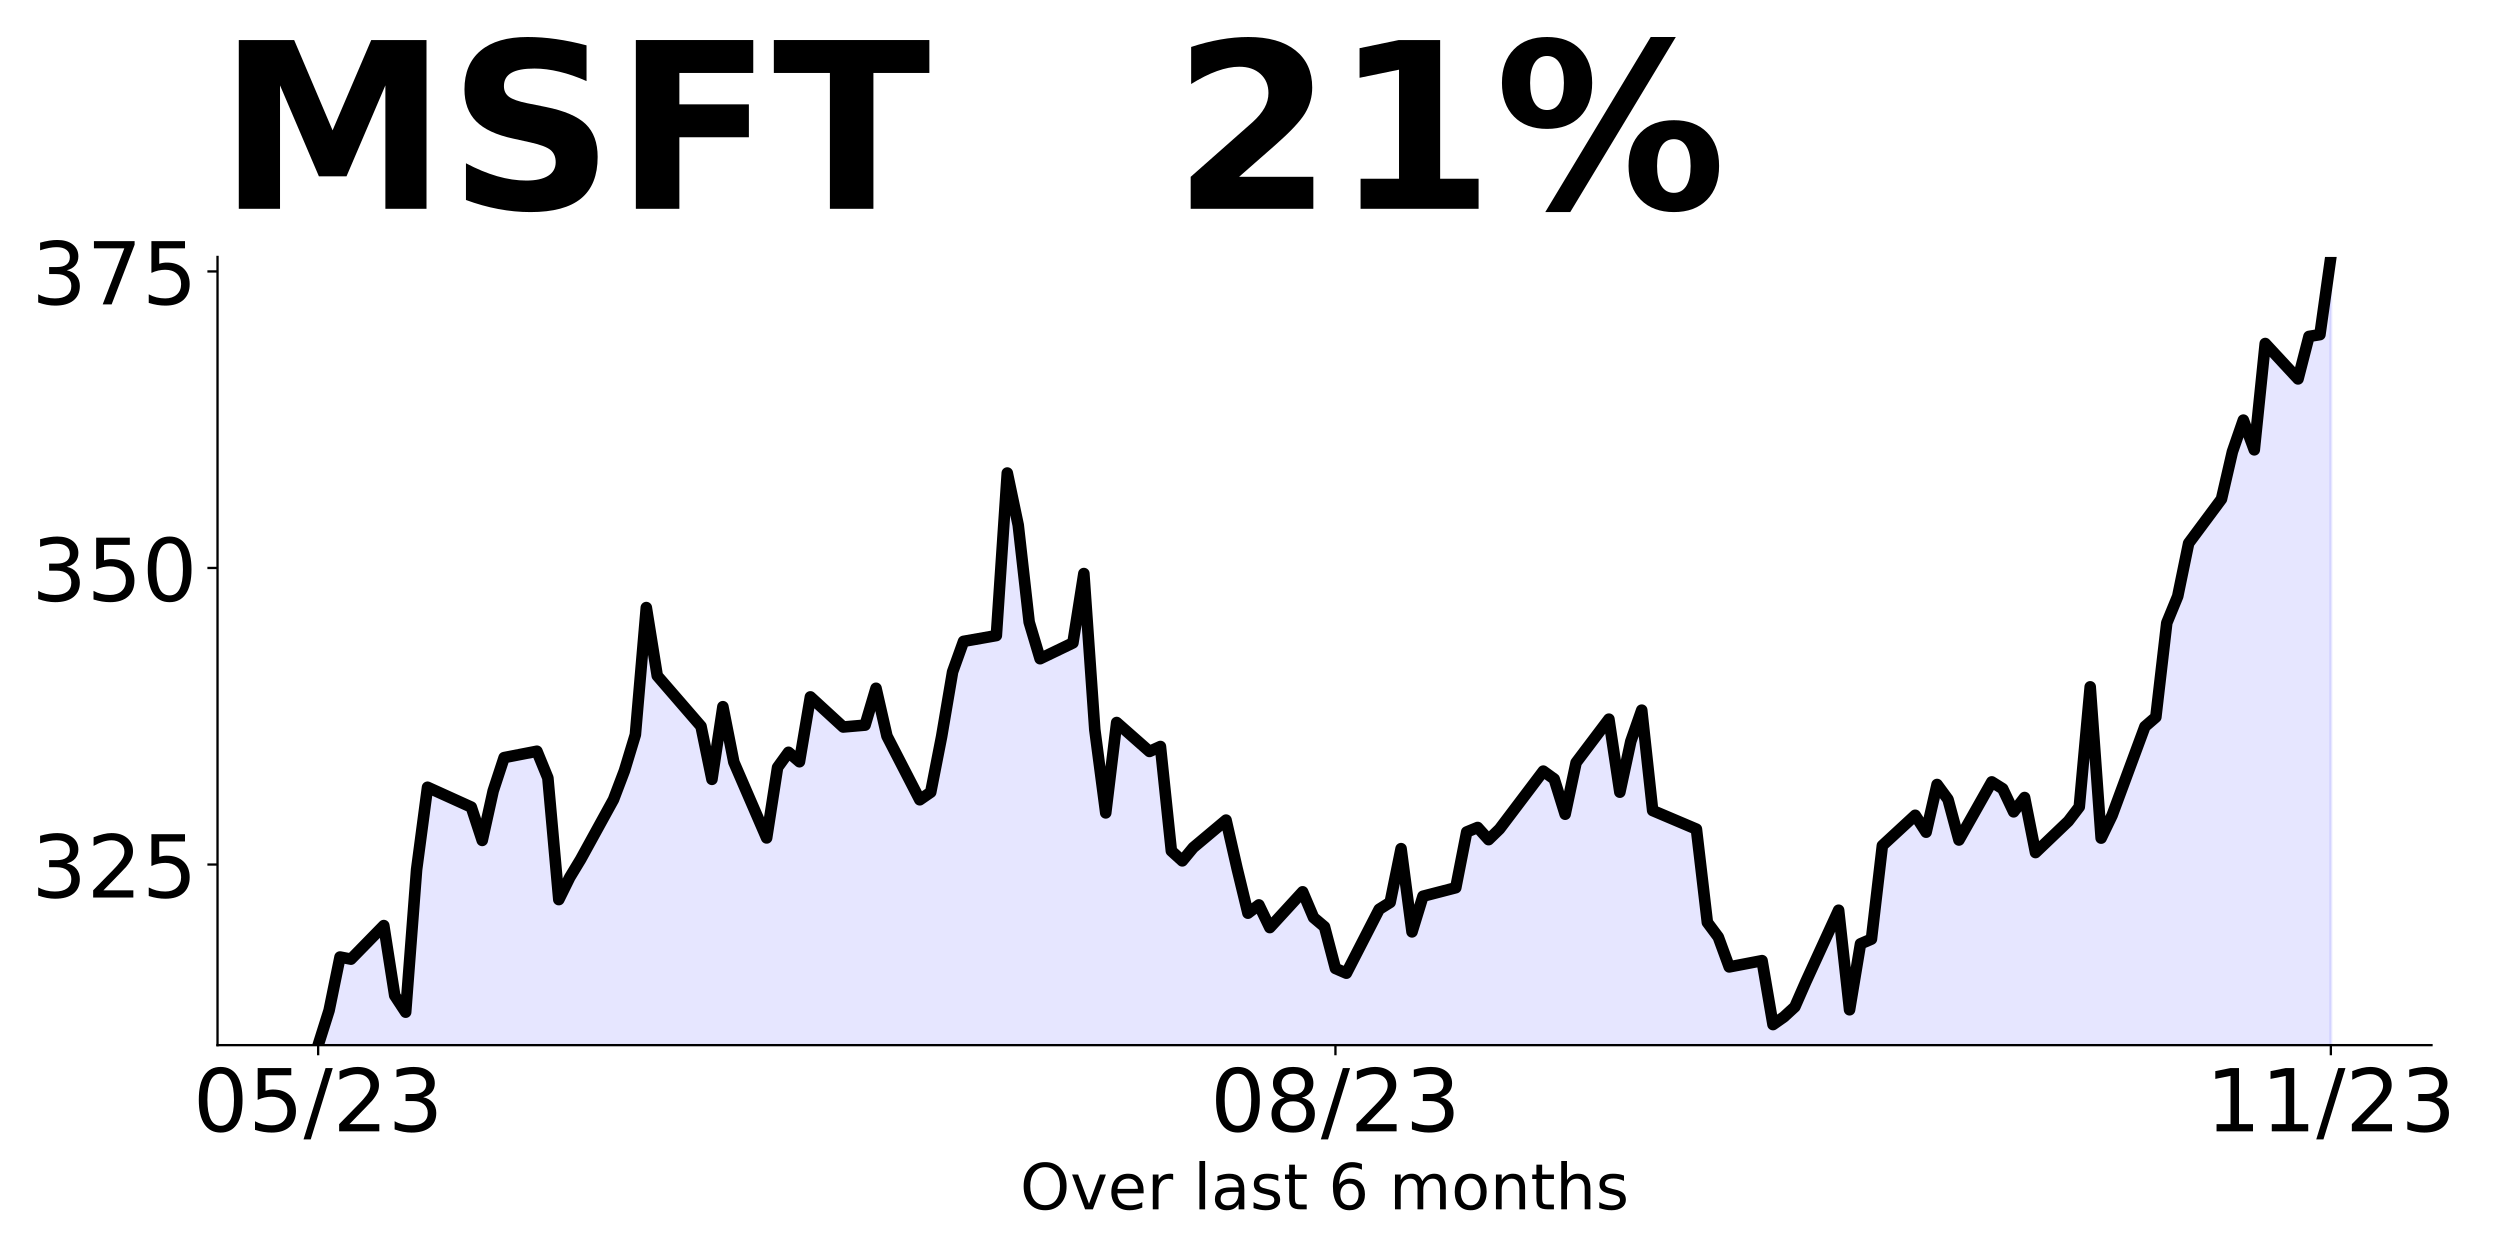
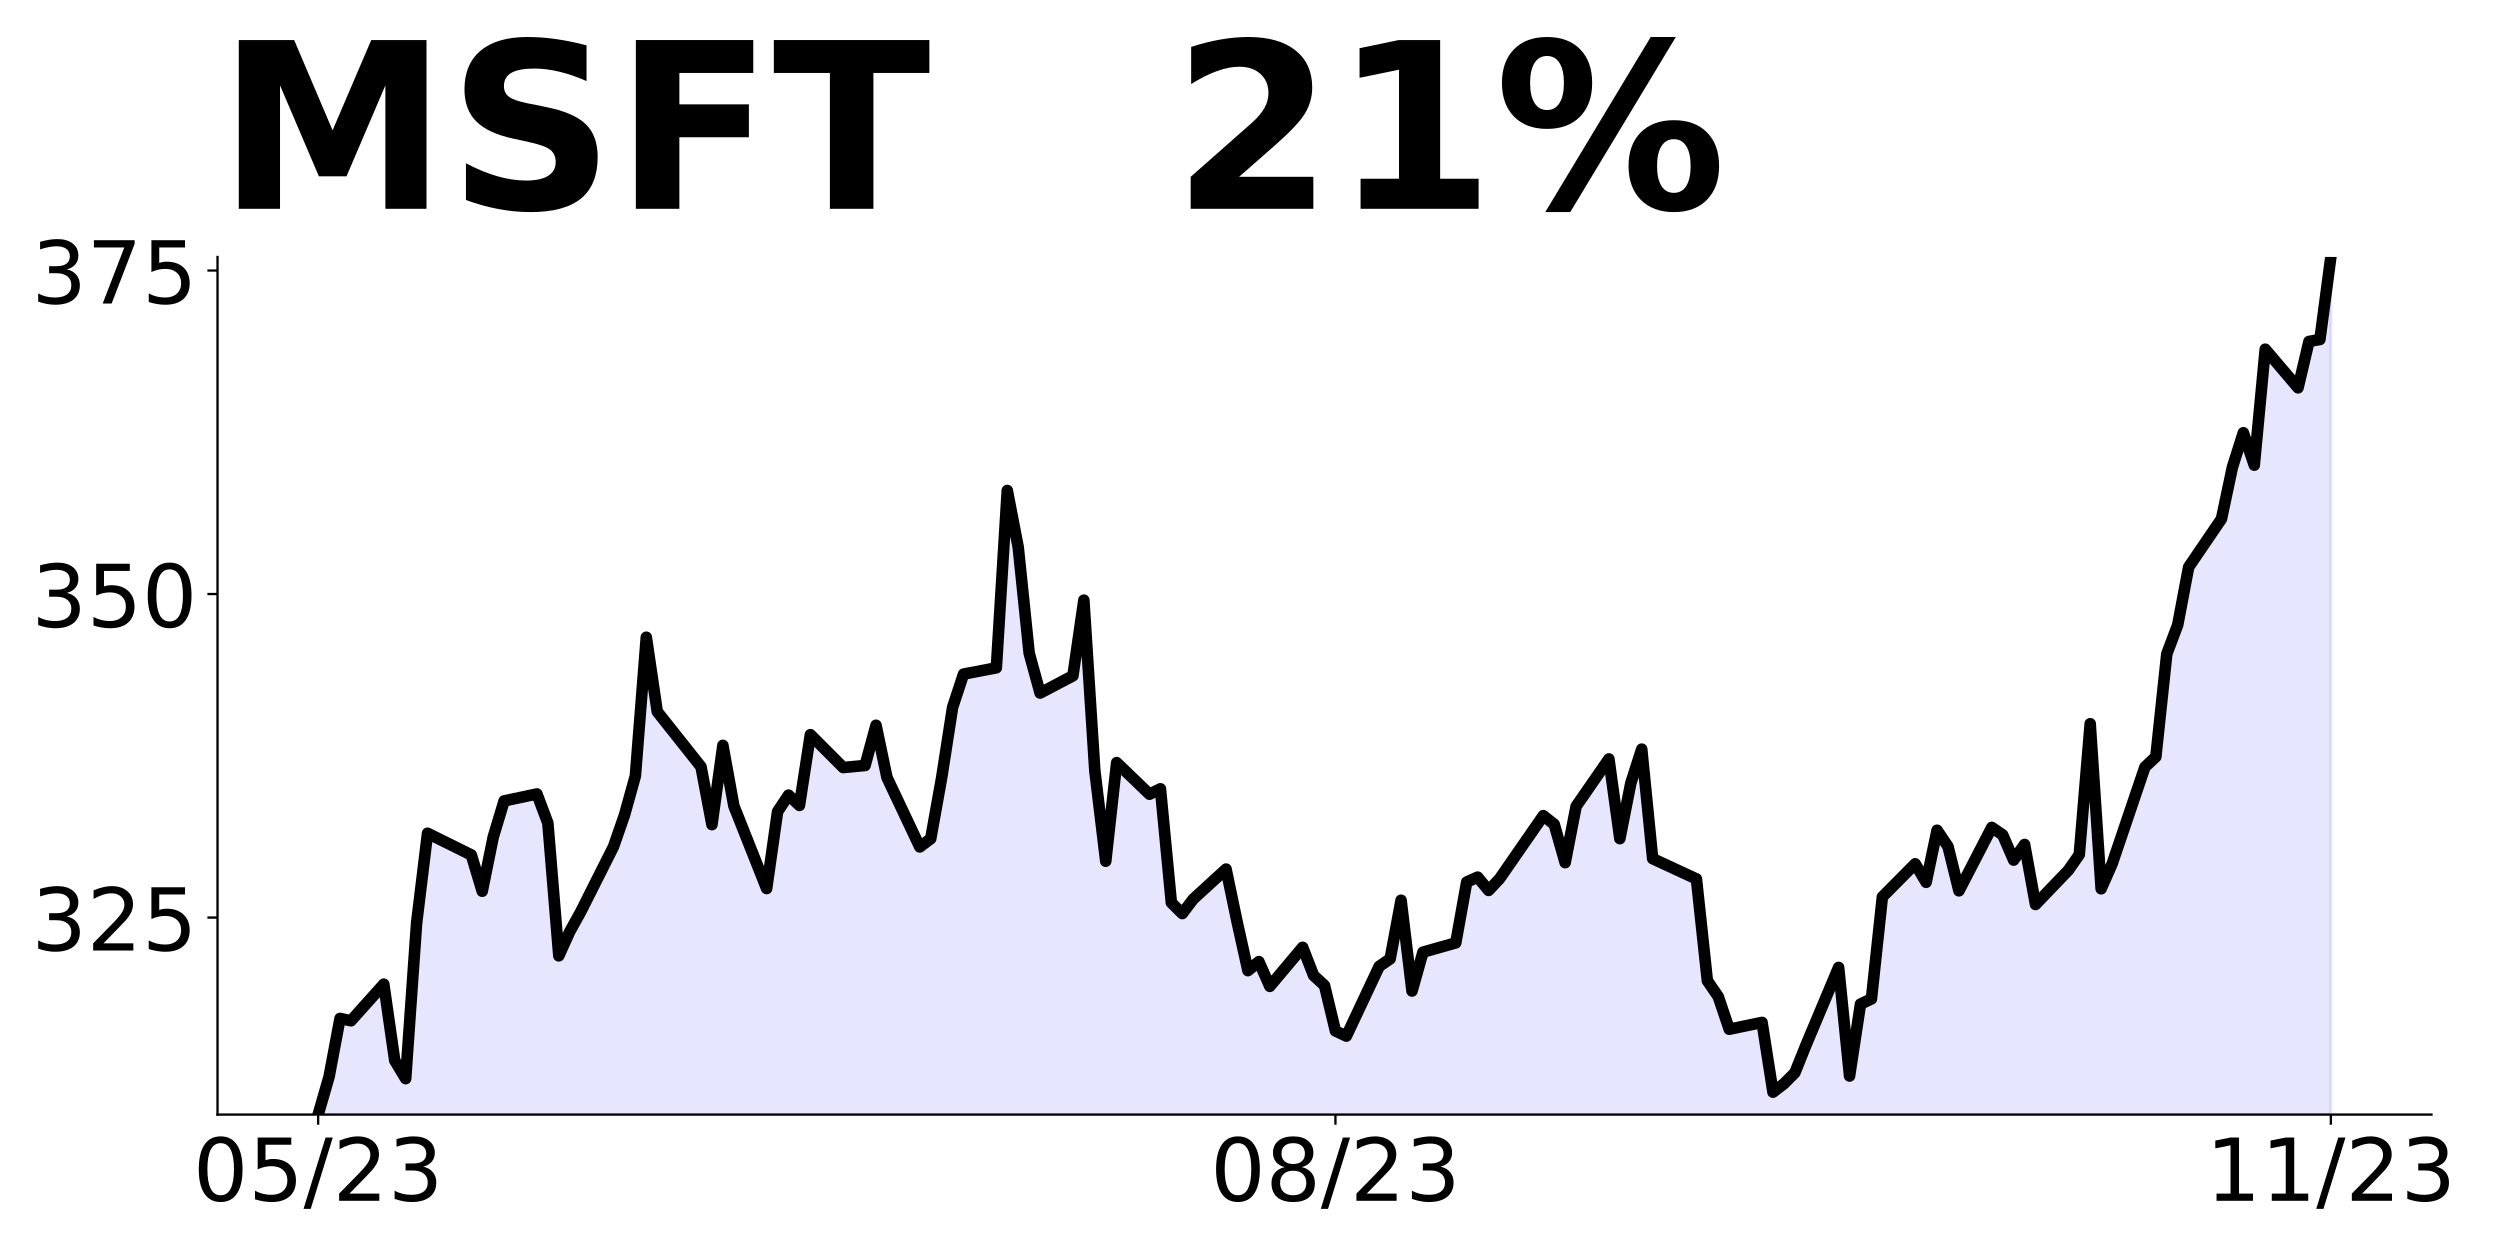
<svg xmlns="http://www.w3.org/2000/svg" xmlns:xlink="http://www.w3.org/1999/xlink" height="432pt" version="1.1" viewBox="0 0 864 432" width="864pt">
  <defs>
    <style type="text/css">
*{stroke-linecap:butt;stroke-linejoin:round;}
  </style>
  </defs>
  <g id="figure_1">
    <g id="patch_1">
      <path d="M 0 432  L 864 432  L 864 0  L 0 0  z " style="fill:none;" />
    </g>
    <g id="axes_1">
      <g id="patch_2">
-         <path d="M 75.175 361.2  L 840.324 361.2  L 840.324 88.8  L 75.175 88.8  z " style="fill:none;" />
+         <path d="M 75.175 385.2  L 840.324 385.2  L 840.324 88.8  L 75.175 88.8  z " style="fill:none;" />
      </g>
      <g id="PolyCollection_1">
-         <path clip-path="url(#p961aa98fae)" d="M 109.954 1631.142  L 109.954 361.2  L 113.735 349.197  L 117.515 330.744  L 121.296 331.479  L 132.637 319.884  L 136.417 344.053  L 140.198 349.809  L 143.978 300.532  L 147.758 272.076  L 162.88 278.935  L 166.66 290.448  L 170.441 273.342  L 174.221 261.829  L 185.562 259.624  L 189.342 268.851  L 193.123 310.902  L 196.903 303.227  L 200.684 296.98  L 212.025 276.322  L 215.805 266.361  L 219.586 253.909  L 223.366 209.98  L 227.146 233.536  L 242.268 251.01  L 246.048 269.341  L 249.829 244.233  L 253.609 263.38  L 264.95 289.591  L 268.73 265.217  L 272.511 259.992  L 276.291 263.258  L 280.072 240.844  L 291.413 251.255  L 298.973 250.602  L 302.754 237.864  L 306.534 254.399  L 317.875 276.404  L 321.656 273.791  L 325.436 254.48  L 329.217 232.189  L 332.997 221.656  L 344.338 219.655  L 348.118 163.478  L 351.899 181.483  L 355.679 215.001  L 359.46 227.657  L 370.801 222.187  L 374.581 198.222  L 378.361 252.153  L 382.142 280.936  L 385.922 249.704  L 397.263 259.706  L 401.044 257.991  L 404.824 294.082  L 408.604 297.511  L 412.385 292.938  L 423.726 283.426  L 427.506 300.002  L 431.287 315.597  L 435.067 312.739  L 438.848 320.578  L 450.189 308.207  L 453.969 317.108  L 457.749 320.299  L 461.53 334.7  L 465.31 336.337  L 476.651 314.244  L 480.432 311.871  L 484.212 293.296  L 487.992 322.058  L 491.773 309.743  L 503.114 306.798  L 506.894 287.528  L 510.675 285.973  L 514.455 290.187  L 518.236 286.505  L 533.357 266.499  L 537.137 269.24  L 540.918 281.391  L 544.698 263.553  L 556.039 248.538  L 559.82 273.781  L 563.6 256.229  L 567.38 245.429  L 571.161 280.123  L 582.502 284.868  L 586.282 286.546  L 590.063 318.785  L 593.843 323.858  L 597.623 334.168  L 608.965 332  L 612.745 354.093  L 616.525 351.433  L 620.306 347.956  L 624.086 339.323  L 635.427 314.571  L 639.208 348.979  L 642.988 326.19  L 646.768 324.554  L 650.549 292.233  L 661.89 281.759  L 665.67 287.609  L 669.451 271.122  L 673.231 276.277  L 677.011 290.31  L 688.353 270.222  L 692.133 272.595  L 695.913 280.573  L 699.694 275.622  L 703.474 294.646  L 714.815 283.805  L 718.596 278.854  L 722.376 237.369  L 726.156 289.655  L 729.937 281.8  L 741.278 251.115  L 745.058 247.842  L 748.839 215.276  L 752.619 206.07  L 756.399 187.742  L 767.741 172.481  L 771.521 156.116  L 775.301 145.192  L 779.082 155.461  L 782.862 118.722  L 794.203 130.955  L 797.984 116.267  L 801.764 115.652  L 805.544 88.8  L 805.544 1631.142  L 805.544 1631.142  L 801.764 1631.142  L 797.984 1631.142  L 794.203 1631.142  L 782.862 1631.142  L 779.082 1631.142  L 775.301 1631.142  L 771.521 1631.142  L 767.741 1631.142  L 756.399 1631.142  L 752.619 1631.142  L 748.839 1631.142  L 745.058 1631.142  L 741.278 1631.142  L 729.937 1631.142  L 726.156 1631.142  L 722.376 1631.142  L 718.596 1631.142  L 714.815 1631.142  L 703.474 1631.142  L 699.694 1631.142  L 695.913 1631.142  L 692.133 1631.142  L 688.353 1631.142  L 677.011 1631.142  L 673.231 1631.142  L 669.451 1631.142  L 665.67 1631.142  L 661.89 1631.142  L 650.549 1631.142  L 646.768 1631.142  L 642.988 1631.142  L 639.208 1631.142  L 635.427 1631.142  L 624.086 1631.142  L 620.306 1631.142  L 616.525 1631.142  L 612.745 1631.142  L 608.965 1631.142  L 597.623 1631.142  L 593.843 1631.142  L 590.063 1631.142  L 586.282 1631.142  L 582.502 1631.142  L 571.161 1631.142  L 567.38 1631.142  L 563.6 1631.142  L 559.82 1631.142  L 556.039 1631.142  L 544.698 1631.142  L 540.918 1631.142  L 537.137 1631.142  L 533.357 1631.142  L 518.236 1631.142  L 514.455 1631.142  L 510.675 1631.142  L 506.894 1631.142  L 503.114 1631.142  L 491.773 1631.142  L 487.992 1631.142  L 484.212 1631.142  L 480.432 1631.142  L 476.651 1631.142  L 465.31 1631.142  L 461.53 1631.142  L 457.749 1631.142  L 453.969 1631.142  L 450.189 1631.142  L 438.848 1631.142  L 435.067 1631.142  L 431.287 1631.142  L 427.506 1631.142  L 423.726 1631.142  L 412.385 1631.142  L 408.604 1631.142  L 404.824 1631.142  L 401.044 1631.142  L 397.263 1631.142  L 385.922 1631.142  L 382.142 1631.142  L 378.361 1631.142  L 374.581 1631.142  L 370.801 1631.142  L 359.46 1631.142  L 355.679 1631.142  L 351.899 1631.142  L 348.118 1631.142  L 344.338 1631.142  L 332.997 1631.142  L 329.217 1631.142  L 325.436 1631.142  L 321.656 1631.142  L 317.875 1631.142  L 306.534 1631.142  L 302.754 1631.142  L 298.973 1631.142  L 291.413 1631.142  L 280.072 1631.142  L 276.291 1631.142  L 272.511 1631.142  L 268.73 1631.142  L 264.95 1631.142  L 253.609 1631.142  L 249.829 1631.142  L 246.048 1631.142  L 242.268 1631.142  L 227.146 1631.142  L 223.366 1631.142  L 219.586 1631.142  L 215.805 1631.142  L 212.025 1631.142  L 200.684 1631.142  L 196.903 1631.142  L 193.123 1631.142  L 189.342 1631.142  L 185.562 1631.142  L 174.221 1631.142  L 170.441 1631.142  L 166.66 1631.142  L 162.88 1631.142  L 147.758 1631.142  L 143.978 1631.142  L 140.198 1631.142  L 136.417 1631.142  L 132.637 1631.142  L 121.296 1631.142  L 117.515 1631.142  L 113.735 1631.142  L 109.954 1631.142  z " style="fill:#0000ff;fill-opacity:0.1;stroke:#0000ff;stroke-opacity:0.1;" />
+         <path clip-path="url(#pc1a40121e4)" d="M 109.954 1770.576  L 109.954 385.2  L 113.735 372.106  L 117.515 351.975  L 121.296 352.777  L 132.637 340.128  L 136.417 366.494  L 140.198 372.774  L 143.978 319.018  L 147.758 287.975  L 162.88 295.457  L 166.66 308.017  L 170.441 289.356  L 174.221 276.796  L 185.562 274.391  L 189.342 284.457  L 193.123 330.33  L 196.903 321.957  L 200.684 315.143  L 212.025 292.607  L 215.805 281.74  L 219.586 268.156  L 223.366 220.234  L 227.146 245.932  L 242.268 264.994  L 246.048 284.991  L 249.829 257.601  L 253.609 278.489  L 264.95 307.082  L 268.73 280.493  L 272.511 274.792  L 276.291 278.355  L 280.072 253.904  L 291.413 265.261  L 298.973 264.549  L 302.754 250.653  L 306.534 268.691  L 317.875 292.696  L 321.656 289.846  L 325.436 268.78  L 329.217 244.462  L 332.997 232.972  L 344.338 230.789  L 348.118 169.506  L 351.899 189.147  L 355.679 225.712  L 359.46 239.519  L 370.801 233.551  L 374.581 207.407  L 378.361 266.241  L 382.142 297.64  L 385.922 263.569  L 397.263 274.48  L 401.044 272.61  L 404.824 311.981  L 408.604 315.722  L 412.385 310.734  L 423.726 300.357  L 427.506 318.439  L 431.287 335.452  L 435.067 332.334  L 438.848 340.885  L 450.189 327.391  L 453.969 337.1  L 457.749 340.581  L 461.53 356.291  L 465.31 358.077  L 476.651 333.975  L 480.432 331.387  L 484.212 311.124  L 487.992 342.5  L 491.773 329.066  L 503.114 325.853  L 506.894 304.831  L 510.675 303.135  L 514.455 307.732  L 518.236 303.715  L 533.357 281.891  L 537.137 284.881  L 540.918 298.136  L 544.698 278.677  L 556.039 262.297  L 559.82 289.835  L 563.6 270.688  L 567.38 258.905  L 571.161 296.753  L 582.502 301.93  L 586.282 303.76  L 590.063 338.93  L 593.843 344.464  L 597.623 355.711  L 608.965 353.346  L 612.745 377.447  L 616.525 374.546  L 620.306 370.752  L 624.086 361.335  L 635.427 334.333  L 639.208 371.868  L 642.988 347.008  L 646.768 345.223  L 650.549 309.964  L 661.89 298.538  L 665.67 304.92  L 669.451 286.934  L 673.231 292.557  L 677.011 307.866  L 688.353 285.952  L 692.133 288.541  L 695.913 297.244  L 699.694 291.843  L 703.474 312.597  L 714.815 300.77  L 718.596 295.369  L 722.376 250.113  L 726.156 307.152  L 729.937 298.583  L 741.278 265.109  L 745.058 261.539  L 748.839 226.012  L 752.619 215.97  L 756.399 195.975  L 767.741 179.327  L 771.521 161.475  L 775.301 149.558  L 779.082 160.76  L 782.862 120.681  L 794.203 134.026  L 797.984 118.004  L 801.764 117.333  L 805.544 88.8  L 805.544 1770.576  L 805.544 1770.576  L 801.764 1770.576  L 797.984 1770.576  L 794.203 1770.576  L 782.862 1770.576  L 779.082 1770.576  L 775.301 1770.576  L 771.521 1770.576  L 767.741 1770.576  L 756.399 1770.576  L 752.619 1770.576  L 748.839 1770.576  L 745.058 1770.576  L 741.278 1770.576  L 729.937 1770.576  L 726.156 1770.576  L 722.376 1770.576  L 718.596 1770.576  L 714.815 1770.576  L 703.474 1770.576  L 699.694 1770.576  L 695.913 1770.576  L 692.133 1770.576  L 688.353 1770.576  L 677.011 1770.576  L 673.231 1770.576  L 669.451 1770.576  L 665.67 1770.576  L 661.89 1770.576  L 650.549 1770.576  L 646.768 1770.576  L 642.988 1770.576  L 639.208 1770.576  L 635.427 1770.576  L 624.086 1770.576  L 620.306 1770.576  L 616.525 1770.576  L 612.745 1770.576  L 608.965 1770.576  L 597.623 1770.576  L 593.843 1770.576  L 590.063 1770.576  L 586.282 1770.576  L 582.502 1770.576  L 571.161 1770.576  L 567.38 1770.576  L 563.6 1770.576  L 559.82 1770.576  L 556.039 1770.576  L 544.698 1770.576  L 540.918 1770.576  L 537.137 1770.576  L 533.357 1770.576  L 518.236 1770.576  L 514.455 1770.576  L 510.675 1770.576  L 506.894 1770.576  L 503.114 1770.576  L 491.773 1770.576  L 487.992 1770.576  L 484.212 1770.576  L 480.432 1770.576  L 476.651 1770.576  L 465.31 1770.576  L 461.53 1770.576  L 457.749 1770.576  L 453.969 1770.576  L 450.189 1770.576  L 438.848 1770.576  L 435.067 1770.576  L 431.287 1770.576  L 427.506 1770.576  L 423.726 1770.576  L 412.385 1770.576  L 408.604 1770.576  L 404.824 1770.576  L 401.044 1770.576  L 397.263 1770.576  L 385.922 1770.576  L 382.142 1770.576  L 378.361 1770.576  L 374.581 1770.576  L 370.801 1770.576  L 359.46 1770.576  L 355.679 1770.576  L 351.899 1770.576  L 348.118 1770.576  L 344.338 1770.576  L 332.997 1770.576  L 329.217 1770.576  L 325.436 1770.576  L 321.656 1770.576  L 317.875 1770.576  L 306.534 1770.576  L 302.754 1770.576  L 298.973 1770.576  L 291.413 1770.576  L 280.072 1770.576  L 276.291 1770.576  L 272.511 1770.576  L 268.73 1770.576  L 264.95 1770.576  L 253.609 1770.576  L 249.829 1770.576  L 246.048 1770.576  L 242.268 1770.576  L 227.146 1770.576  L 223.366 1770.576  L 219.586 1770.576  L 215.805 1770.576  L 212.025 1770.576  L 200.684 1770.576  L 196.903 1770.576  L 193.123 1770.576  L 189.342 1770.576  L 185.562 1770.576  L 174.221 1770.576  L 170.441 1770.576  L 166.66 1770.576  L 162.88 1770.576  L 147.758 1770.576  L 143.978 1770.576  L 140.198 1770.576  L 136.417 1770.576  L 132.637 1770.576  L 121.296 1770.576  L 117.515 1770.576  L 113.735 1770.576  L 109.954 1770.576  z " style="fill:#0000ff;fill-opacity:0.1;stroke:#0000ff;stroke-opacity:0.1;" />
      </g>
      <g id="matplotlib.axis_1">
        <g id="xtick_1">
          <g id="line2d_1">
            <defs>
-               <path d="M 0 0  L 0 3.5  " id="me906200fbb" style="stroke:#000000;stroke-width:0.8;" />
+               <path d="M 0 0  L 0 3.5  " id="m74cabb782a" style="stroke:#000000;stroke-width:0.8;" />
            </defs>
            <g>
-               <use style="stroke:#000000;stroke-width:0.8;" x="109.954" xlink:href="#me906200fbb" y="361.2" />
+               <use style="stroke:#000000;stroke-width:0.8;" x="109.954" xlink:href="#m74cabb782a" y="385.2" />
            </g>
          </g>
          <g id="text_1">
            <defs>
              <path d="M 31.781 66.406  Q 24.172 66.406 20.328 58.906  Q 16.5 51.422 16.5 36.375  Q 16.5 21.391 20.328 13.891  Q 24.172 6.391 31.781 6.391  Q 39.453 6.391 43.281 13.891  Q 47.125 21.391 47.125 36.375  Q 47.125 51.422 43.281 58.906  Q 39.453 66.406 31.781 66.406  z M 31.781 74.219  Q 44.047 74.219 50.516 64.516  Q 56.984 54.828 56.984 36.375  Q 56.984 17.969 50.516 8.266  Q 44.047 -1.422 31.781 -1.422  Q 19.531 -1.422 13.062 8.266  Q 6.594 17.969 6.594 36.375  Q 6.594 54.828 13.062 64.516  Q 19.531 74.219 31.781 74.219  z " id="DejaVuSans-48" />
              <path d="M 10.797 72.906  L 49.516 72.906  L 49.516 64.594  L 19.828 64.594  L 19.828 46.734  Q 21.969 47.469 24.109 47.828  Q 26.266 48.188 28.422 48.188  Q 40.625 48.188 47.75 41.5  Q 54.891 34.812 54.891 23.391  Q 54.891 11.625 47.562 5.094  Q 40.234 -1.422 26.906 -1.422  Q 22.312 -1.422 17.547 -0.641  Q 12.797 0.141 7.719 1.703  L 7.719 11.625  Q 12.109 9.234 16.797 8.062  Q 21.484 6.891 26.703 6.891  Q 35.156 6.891 40.078 11.328  Q 45.016 15.766 45.016 23.391  Q 45.016 31 40.078 35.438  Q 35.156 39.891 26.703 39.891  Q 22.75 39.891 18.812 39.016  Q 14.891 38.141 10.797 36.281  z " id="DejaVuSans-53" />
              <path d="M 25.391 72.906  L 33.688 72.906  L 8.297 -9.281  L 0 -9.281  z " id="DejaVuSans-47" />
              <path d="M 19.188 8.297  L 53.609 8.297  L 53.609 0  L 7.328 0  L 7.328 8.297  Q 12.938 14.109 22.625 23.891  Q 32.328 33.688 34.812 36.531  Q 39.547 41.844 41.422 45.531  Q 43.312 49.219 43.312 52.781  Q 43.312 58.594 39.234 62.25  Q 35.156 65.922 28.609 65.922  Q 23.969 65.922 18.812 64.312  Q 13.672 62.703 7.812 59.422  L 7.812 69.391  Q 13.766 71.781 18.938 73  Q 24.125 74.219 28.422 74.219  Q 39.75 74.219 46.484 68.547  Q 53.219 62.891 53.219 53.422  Q 53.219 48.922 51.531 44.891  Q 49.859 40.875 45.406 35.406  Q 44.188 33.984 37.641 27.219  Q 31.109 20.453 19.188 8.297  z " id="DejaVuSans-50" />
              <path d="M 40.578 39.312  Q 47.656 37.797 51.625 33  Q 55.609 28.219 55.609 21.188  Q 55.609 10.406 48.188 4.484  Q 40.766 -1.422 27.094 -1.422  Q 22.516 -1.422 17.656 -0.516  Q 12.797 0.391 7.625 2.203  L 7.625 11.719  Q 11.719 9.328 16.594 8.109  Q 21.484 6.891 26.812 6.891  Q 36.078 6.891 40.938 10.547  Q 45.797 14.203 45.797 21.188  Q 45.797 27.641 41.281 31.266  Q 36.766 34.906 28.719 34.906  L 20.219 34.906  L 20.219 43.016  L 29.109 43.016  Q 36.375 43.016 40.234 45.922  Q 44.094 48.828 44.094 54.297  Q 44.094 59.906 40.109 62.906  Q 36.141 65.922 28.719 65.922  Q 24.656 65.922 20.016 65.031  Q 15.375 64.156 9.812 62.312  L 9.812 71.094  Q 15.438 72.656 20.344 73.438  Q 25.25 74.219 29.594 74.219  Q 40.828 74.219 47.359 69.109  Q 53.906 64.016 53.906 55.328  Q 53.906 49.266 50.438 45.094  Q 46.969 40.922 40.578 39.312  z " id="DejaVuSans-51" />
            </defs>
-             <g transform="translate(66.72637 390.9953)scale(0.3 -0.3)">
+             <g transform="translate(66.72637 414.9953)scale(0.3 -0.3)">
              <use xlink:href="#DejaVuSans-48" />
              <use x="63.623" xlink:href="#DejaVuSans-53" />
              <use x="127.246" xlink:href="#DejaVuSans-47" />
              <use x="160.938" xlink:href="#DejaVuSans-50" />
              <use x="224.561" xlink:href="#DejaVuSans-51" />
            </g>
          </g>
        </g>
        <g id="xtick_2">
          <g id="line2d_2">
            <g>
-               <use style="stroke:#000000;stroke-width:0.8;" x="461.53" xlink:href="#me906200fbb" y="361.2" />
+               <use style="stroke:#000000;stroke-width:0.8;" x="461.53" xlink:href="#m74cabb782a" y="385.2" />
            </g>
          </g>
          <g id="text_2">
            <defs>
              <path d="M 31.781 34.625  Q 24.75 34.625 20.719 30.859  Q 16.703 27.094 16.703 20.516  Q 16.703 13.922 20.719 10.156  Q 24.75 6.391 31.781 6.391  Q 38.812 6.391 42.859 10.172  Q 46.922 13.969 46.922 20.516  Q 46.922 27.094 42.891 30.859  Q 38.875 34.625 31.781 34.625  z M 21.922 38.812  Q 15.578 40.375 12.031 44.719  Q 8.5 49.078 8.5 55.328  Q 8.5 64.062 14.719 69.141  Q 20.953 74.219 31.781 74.219  Q 42.672 74.219 48.875 69.141  Q 55.078 64.062 55.078 55.328  Q 55.078 49.078 51.531 44.719  Q 48 40.375 41.703 38.812  Q 48.828 37.156 52.797 32.312  Q 56.781 27.484 56.781 20.516  Q 56.781 9.906 50.312 4.234  Q 43.844 -1.422 31.781 -1.422  Q 19.734 -1.422 13.25 4.234  Q 6.781 9.906 6.781 20.516  Q 6.781 27.484 10.781 32.312  Q 14.797 37.156 21.922 38.812  z M 18.312 54.391  Q 18.312 48.734 21.844 45.562  Q 25.391 42.391 31.781 42.391  Q 38.141 42.391 41.719 45.562  Q 45.312 48.734 45.312 54.391  Q 45.312 60.062 41.719 63.234  Q 38.141 66.406 31.781 66.406  Q 25.391 66.406 21.844 63.234  Q 18.312 60.062 18.312 54.391  z " id="DejaVuSans-56" />
            </defs>
-             <g transform="translate(418.3017 390.9953)scale(0.3 -0.3)">
+             <g transform="translate(418.3017 414.9953)scale(0.3 -0.3)">
              <use xlink:href="#DejaVuSans-48" />
              <use x="63.623" xlink:href="#DejaVuSans-56" />
              <use x="127.246" xlink:href="#DejaVuSans-47" />
              <use x="160.938" xlink:href="#DejaVuSans-50" />
              <use x="224.561" xlink:href="#DejaVuSans-51" />
            </g>
          </g>
        </g>
        <g id="xtick_3">
          <g id="line2d_3">
            <g>
-               <use style="stroke:#000000;stroke-width:0.8;" x="805.544" xlink:href="#me906200fbb" y="361.2" />
+               <use style="stroke:#000000;stroke-width:0.8;" x="805.544" xlink:href="#m74cabb782a" y="385.2" />
            </g>
          </g>
          <g id="text_3">
            <defs>
              <path d="M 12.406 8.297  L 28.516 8.297  L 28.516 63.922  L 10.984 60.406  L 10.984 69.391  L 28.422 72.906  L 38.281 72.906  L 38.281 8.297  L 54.391 8.297  L 54.391 0  L 12.406 0  z " id="DejaVuSans-49" />
            </defs>
-             <g transform="translate(762.3162 390.9953)scale(0.3 -0.3)">
+             <g transform="translate(762.3162 414.9953)scale(0.3 -0.3)">
              <use xlink:href="#DejaVuSans-49" />
              <use x="63.623" xlink:href="#DejaVuSans-49" />
              <use x="127.246" xlink:href="#DejaVuSans-47" />
              <use x="160.938" xlink:href="#DejaVuSans-50" />
              <use x="224.561" xlink:href="#DejaVuSans-51" />
            </g>
          </g>
        </g>
-         <g id="text_4">
-           <defs>
-             <path d="M 39.406 66.219  Q 28.656 66.219 22.328 58.203  Q 16.016 50.203 16.016 36.375  Q 16.016 22.609 22.328 14.594  Q 28.656 6.594 39.406 6.594  Q 50.141 6.594 56.422 14.594  Q 62.703 22.609 62.703 36.375  Q 62.703 50.203 56.422 58.203  Q 50.141 66.219 39.406 66.219  z M 39.406 74.219  Q 54.734 74.219 63.906 63.938  Q 73.094 53.656 73.094 36.375  Q 73.094 19.141 63.906 8.859  Q 54.734 -1.422 39.406 -1.422  Q 24.031 -1.422 14.812 8.828  Q 5.609 19.094 5.609 36.375  Q 5.609 53.656 14.812 63.938  Q 24.031 74.219 39.406 74.219  z " id="DejaVuSans-79" />
-             <path d="M 2.984 54.688  L 12.5 54.688  L 29.594 8.797  L 46.688 54.688  L 56.203 54.688  L 35.688 0  L 23.484 0  z " id="DejaVuSans-118" />
-             <path d="M 56.203 29.594  L 56.203 25.203  L 14.891 25.203  Q 15.484 15.922 20.484 11.062  Q 25.484 6.203 34.422 6.203  Q 39.594 6.203 44.453 7.469  Q 49.312 8.734 54.109 11.281  L 54.109 2.781  Q 49.266 0.734 44.188 -0.344  Q 39.109 -1.422 33.891 -1.422  Q 20.797 -1.422 13.156 6.188  Q 5.516 13.812 5.516 26.812  Q 5.516 40.234 12.766 48.109  Q 20.016 56 32.328 56  Q 43.359 56 49.781 48.891  Q 56.203 41.797 56.203 29.594  z M 47.219 32.234  Q 47.125 39.594 43.094 43.984  Q 39.062 48.391 32.422 48.391  Q 24.906 48.391 20.391 44.141  Q 15.875 39.891 15.188 32.172  z " id="DejaVuSans-101" />
-             <path d="M 41.109 46.297  Q 39.594 47.172 37.812 47.578  Q 36.031 48 33.891 48  Q 26.266 48 22.188 43.047  Q 18.109 38.094 18.109 28.812  L 18.109 0  L 9.078 0  L 9.078 54.688  L 18.109 54.688  L 18.109 46.188  Q 20.953 51.172 25.484 53.578  Q 30.031 56 36.531 56  Q 37.453 56 38.578 55.875  Q 39.703 55.766 41.062 55.516  z " id="DejaVuSans-114" />
-             <path id="DejaVuSans-32" />
-             <path d="M 9.422 75.984  L 18.406 75.984  L 18.406 0  L 9.422 0  z " id="DejaVuSans-108" />
-             <path d="M 34.281 27.484  Q 23.391 27.484 19.188 25  Q 14.984 22.516 14.984 16.5  Q 14.984 11.719 18.141 8.906  Q 21.297 6.109 26.703 6.109  Q 34.188 6.109 38.703 11.406  Q 43.219 16.703 43.219 25.484  L 43.219 27.484  z M 52.203 31.203  L 52.203 0  L 43.219 0  L 43.219 8.297  Q 40.141 3.328 35.547 0.953  Q 30.953 -1.422 24.312 -1.422  Q 15.922 -1.422 10.953 3.297  Q 6 8.016 6 15.922  Q 6 25.141 12.172 29.828  Q 18.359 34.516 30.609 34.516  L 43.219 34.516  L 43.219 35.406  Q 43.219 41.609 39.141 45  Q 35.062 48.391 27.688 48.391  Q 23 48.391 18.547 47.266  Q 14.109 46.141 10.016 43.891  L 10.016 52.203  Q 14.938 54.109 19.578 55.047  Q 24.219 56 28.609 56  Q 40.484 56 46.344 49.844  Q 52.203 43.703 52.203 31.203  z " id="DejaVuSans-97" />
-             <path d="M 44.281 53.078  L 44.281 44.578  Q 40.484 46.531 36.375 47.5  Q 32.281 48.484 27.875 48.484  Q 21.188 48.484 17.844 46.438  Q 14.5 44.391 14.5 40.281  Q 14.5 37.156 16.891 35.375  Q 19.281 33.594 26.516 31.984  L 29.594 31.297  Q 39.156 29.25 43.188 25.516  Q 47.219 21.781 47.219 15.094  Q 47.219 7.469 41.188 3.016  Q 35.156 -1.422 24.609 -1.422  Q 20.219 -1.422 15.453 -0.562  Q 10.688 0.297 5.422 2  L 5.422 11.281  Q 10.406 8.688 15.234 7.391  Q 20.062 6.109 24.812 6.109  Q 31.156 6.109 34.562 8.281  Q 37.984 10.453 37.984 14.406  Q 37.984 18.062 35.516 20.016  Q 33.062 21.969 24.703 23.781  L 21.578 24.516  Q 13.234 26.266 9.516 29.906  Q 5.812 33.547 5.812 39.891  Q 5.812 47.609 11.281 51.797  Q 16.75 56 26.812 56  Q 31.781 56 36.172 55.266  Q 40.578 54.547 44.281 53.078  z " id="DejaVuSans-115" />
-             <path d="M 18.312 70.219  L 18.312 54.688  L 36.812 54.688  L 36.812 47.703  L 18.312 47.703  L 18.312 18.016  Q 18.312 11.328 20.141 9.422  Q 21.969 7.516 27.594 7.516  L 36.812 7.516  L 36.812 0  L 27.594 0  Q 17.188 0 13.234 3.875  Q 9.281 7.766 9.281 18.016  L 9.281 47.703  L 2.688 47.703  L 2.688 54.688  L 9.281 54.688  L 9.281 70.219  z " id="DejaVuSans-116" />
-             <path d="M 33.016 40.375  Q 26.375 40.375 22.484 35.828  Q 18.609 31.297 18.609 23.391  Q 18.609 15.531 22.484 10.953  Q 26.375 6.391 33.016 6.391  Q 39.656 6.391 43.531 10.953  Q 47.406 15.531 47.406 23.391  Q 47.406 31.297 43.531 35.828  Q 39.656 40.375 33.016 40.375  z M 52.594 71.297  L 52.594 62.312  Q 48.875 64.062 45.094 64.984  Q 41.312 65.922 37.594 65.922  Q 27.828 65.922 22.672 59.328  Q 17.531 52.734 16.797 39.406  Q 19.672 43.656 24.016 45.922  Q 28.375 48.188 33.594 48.188  Q 44.578 48.188 50.953 41.516  Q 57.328 34.859 57.328 23.391  Q 57.328 12.156 50.688 5.359  Q 44.047 -1.422 33.016 -1.422  Q 20.359 -1.422 13.672 8.266  Q 6.984 17.969 6.984 36.375  Q 6.984 53.656 15.188 63.938  Q 23.391 74.219 37.203 74.219  Q 40.922 74.219 44.703 73.484  Q 48.484 72.75 52.594 71.297  z " id="DejaVuSans-54" />
-             <path d="M 52 44.188  Q 55.375 50.25 60.062 53.125  Q 64.75 56 71.094 56  Q 79.641 56 84.281 50.016  Q 88.922 44.047 88.922 33.016  L 88.922 0  L 79.891 0  L 79.891 32.719  Q 79.891 40.578 77.094 44.375  Q 74.312 48.188 68.609 48.188  Q 61.625 48.188 57.562 43.547  Q 53.516 38.922 53.516 30.906  L 53.516 0  L 44.484 0  L 44.484 32.719  Q 44.484 40.625 41.703 44.406  Q 38.922 48.188 33.109 48.188  Q 26.219 48.188 22.156 43.531  Q 18.109 38.875 18.109 30.906  L 18.109 0  L 9.078 0  L 9.078 54.688  L 18.109 54.688  L 18.109 46.188  Q 21.188 51.219 25.484 53.609  Q 29.781 56 35.688 56  Q 41.656 56 45.828 52.969  Q 50 49.953 52 44.188  z " id="DejaVuSans-109" />
-             <path d="M 30.609 48.391  Q 23.391 48.391 19.188 42.75  Q 14.984 37.109 14.984 27.297  Q 14.984 17.484 19.156 11.844  Q 23.344 6.203 30.609 6.203  Q 37.797 6.203 41.984 11.859  Q 46.188 17.531 46.188 27.297  Q 46.188 37.016 41.984 42.703  Q 37.797 48.391 30.609 48.391  z M 30.609 56  Q 42.328 56 49.016 48.375  Q 55.719 40.766 55.719 27.297  Q 55.719 13.875 49.016 6.219  Q 42.328 -1.422 30.609 -1.422  Q 18.844 -1.422 12.172 6.219  Q 5.516 13.875 5.516 27.297  Q 5.516 40.766 12.172 48.375  Q 18.844 56 30.609 56  z " id="DejaVuSans-111" />
-             <path d="M 54.891 33.016  L 54.891 0  L 45.906 0  L 45.906 32.719  Q 45.906 40.484 42.875 44.328  Q 39.844 48.188 33.797 48.188  Q 26.516 48.188 22.312 43.547  Q 18.109 38.922 18.109 30.906  L 18.109 0  L 9.078 0  L 9.078 54.688  L 18.109 54.688  L 18.109 46.188  Q 21.344 51.125 25.703 53.562  Q 30.078 56 35.797 56  Q 45.219 56 50.047 50.172  Q 54.891 44.344 54.891 33.016  z " id="DejaVuSans-110" />
-             <path d="M 54.891 33.016  L 54.891 0  L 45.906 0  L 45.906 32.719  Q 45.906 40.484 42.875 44.328  Q 39.844 48.188 33.797 48.188  Q 26.516 48.188 22.312 43.547  Q 18.109 38.922 18.109 30.906  L 18.109 0  L 9.078 0  L 9.078 75.984  L 18.109 75.984  L 18.109 46.188  Q 21.344 51.125 25.703 53.562  Q 30.078 56 35.797 56  Q 45.219 56 50.047 50.172  Q 54.891 44.344 54.891 33.016  z " id="DejaVuSans-104" />
-           </defs>
-           <g transform="translate(352.5327 417.9509)scale(0.22 -0.22)">
-             <use xlink:href="#DejaVuSans-79" />
-             <use x="78.711" xlink:href="#DejaVuSans-118" />
-             <use x="137.891" xlink:href="#DejaVuSans-101" />
-             <use x="199.414" xlink:href="#DejaVuSans-114" />
-             <use x="240.527" xlink:href="#DejaVuSans-32" />
-             <use x="272.314" xlink:href="#DejaVuSans-108" />
-             <use x="300.098" xlink:href="#DejaVuSans-97" />
-             <use x="361.377" xlink:href="#DejaVuSans-115" />
-             <use x="413.477" xlink:href="#DejaVuSans-116" />
-             <use x="452.686" xlink:href="#DejaVuSans-32" />
-             <use x="484.473" xlink:href="#DejaVuSans-54" />
-             <use x="548.096" xlink:href="#DejaVuSans-32" />
-             <use x="579.883" xlink:href="#DejaVuSans-109" />
-             <use x="677.295" xlink:href="#DejaVuSans-111" />
-             <use x="738.477" xlink:href="#DejaVuSans-110" />
-             <use x="801.855" xlink:href="#DejaVuSans-116" />
-             <use x="841.064" xlink:href="#DejaVuSans-104" />
-             <use x="904.443" xlink:href="#DejaVuSans-115" />
-           </g>
-         </g>
      </g>
      <g id="matplotlib.axis_2">
        <g id="ytick_1">
          <g id="line2d_4">
            <defs>
-               <path d="M 0 0  L -3.5 0  " id="m7749833f17" style="stroke:#000000;stroke-width:0.8;" />
+               <path d="M 0 0  L -3.5 0  " id="m4c9e78e93f" style="stroke:#000000;stroke-width:0.8;" />
            </defs>
            <g>
-               <use style="stroke:#000000;stroke-width:0.8;" x="75.175" xlink:href="#m7749833f17" y="298.78" />
+               <use style="stroke:#000000;stroke-width:0.8;" x="75.175" xlink:href="#m4c9e78e93f" y="317.106" />
            </g>
          </g>
-           <g id="text_5">
-             <g transform="translate(10.9125 310.1779)scale(0.3 -0.3)">
+           <g id="text_4">
+             <g transform="translate(10.9125 328.5041)scale(0.3 -0.3)">
              <use xlink:href="#DejaVuSans-51" />
              <use x="63.623" xlink:href="#DejaVuSans-50" />
              <use x="127.246" xlink:href="#DejaVuSans-53" />
            </g>
          </g>
        </g>
        <g id="ytick_2">
          <g id="line2d_5">
            <g>
-               <use style="stroke:#000000;stroke-width:0.8;" x="75.175" xlink:href="#m7749833f17" y="196.291" />
+               <use style="stroke:#000000;stroke-width:0.8;" x="75.175" xlink:href="#m4c9e78e93f" y="205.301" />
            </g>
          </g>
-           <g id="text_6">
-             <g transform="translate(10.9125 207.6885)scale(0.3 -0.3)">
+           <g id="text_5">
+             <g transform="translate(10.9125 216.6988)scale(0.3 -0.3)">
              <use xlink:href="#DejaVuSans-51" />
              <use x="63.623" xlink:href="#DejaVuSans-53" />
              <use x="127.246" xlink:href="#DejaVuSans-48" />
            </g>
          </g>
        </g>
        <g id="ytick_3">
          <g id="line2d_6">
            <g>
-               <use style="stroke:#000000;stroke-width:0.8;" x="75.175" xlink:href="#m7749833f17" y="93.801" />
+               <use style="stroke:#000000;stroke-width:0.8;" x="75.175" xlink:href="#m4c9e78e93f" y="93.496" />
            </g>
          </g>
-           <g id="text_7">
+           <g id="text_6">
            <defs>
              <path d="M 8.203 72.906  L 55.078 72.906  L 55.078 68.703  L 28.609 0  L 18.312 0  L 43.219 64.594  L 8.203 64.594  z " id="DejaVuSans-55" />
            </defs>
-             <g transform="translate(10.9125 105.1991)scale(0.3 -0.3)">
+             <g transform="translate(10.9125 104.8934)scale(0.3 -0.3)">
              <use xlink:href="#DejaVuSans-51" />
              <use x="63.623" xlink:href="#DejaVuSans-55" />
              <use x="127.246" xlink:href="#DejaVuSans-53" />
            </g>
          </g>
        </g>
      </g>
      <g id="line2d_7">
-         <path clip-path="url(#p961aa98fae)" d="M 109.954 361.2  L 113.735 349.197  L 117.515 330.744  L 121.296 331.479  L 132.637 319.884  L 136.417 344.053  L 140.198 349.809  L 143.978 300.532  L 147.758 272.076  L 162.88 278.935  L 166.66 290.448  L 170.441 273.342  L 174.221 261.829  L 185.562 259.624  L 189.342 268.851  L 193.123 310.902  L 196.903 303.227  L 200.684 296.98  L 212.025 276.322  L 215.805 266.361  L 219.586 253.909  L 223.366 209.98  L 227.146 233.536  L 242.268 251.01  L 246.048 269.341  L 249.829 244.233  L 253.609 263.38  L 264.95 289.591  L 268.73 265.217  L 272.511 259.992  L 276.291 263.258  L 280.072 240.844  L 291.413 251.255  L 298.973 250.602  L 302.754 237.864  L 306.534 254.399  L 317.875 276.404  L 321.656 273.791  L 325.436 254.48  L 329.217 232.189  L 332.997 221.656  L 344.338 219.655  L 348.118 163.478  L 351.899 181.483  L 355.679 215.001  L 359.46 227.657  L 370.801 222.187  L 374.581 198.222  L 378.361 252.153  L 382.142 280.936  L 385.922 249.704  L 397.263 259.706  L 401.044 257.991  L 404.824 294.082  L 408.604 297.511  L 412.385 292.938  L 423.726 283.426  L 427.506 300.002  L 431.287 315.597  L 435.067 312.739  L 438.848 320.578  L 450.189 308.207  L 453.969 317.108  L 457.749 320.299  L 461.53 334.7  L 465.31 336.337  L 476.651 314.244  L 480.432 311.871  L 484.212 293.296  L 487.992 322.058  L 491.773 309.743  L 503.114 306.798  L 506.894 287.528  L 510.675 285.973  L 514.455 290.187  L 518.236 286.505  L 533.357 266.499  L 537.137 269.24  L 540.918 281.391  L 544.698 263.553  L 556.039 248.538  L 559.82 273.781  L 563.6 256.229  L 567.38 245.429  L 571.161 280.123  L 586.282 286.546  L 590.063 318.785  L 593.843 323.858  L 597.623 334.168  L 608.965 332  L 612.745 354.093  L 616.525 351.433  L 620.306 347.956  L 624.086 339.323  L 635.427 314.571  L 639.208 348.979  L 642.988 326.19  L 646.768 324.554  L 650.549 292.233  L 661.89 281.759  L 665.67 287.609  L 669.451 271.122  L 673.231 276.277  L 677.011 290.31  L 688.353 270.222  L 692.133 272.595  L 695.913 280.573  L 699.694 275.622  L 703.474 294.646  L 714.815 283.805  L 718.596 278.854  L 722.376 237.369  L 726.156 289.655  L 729.937 281.8  L 741.278 251.115  L 745.058 247.842  L 748.839 215.276  L 752.619 206.07  L 756.399 187.742  L 767.741 172.481  L 771.521 156.116  L 775.301 145.192  L 779.082 155.461  L 782.862 118.722  L 794.203 130.955  L 797.984 116.267  L 801.764 115.652  L 805.544 88.8  L 805.544 88.8  " style="fill:none;stroke:#000000;stroke-linecap:square;stroke-width:4;" />
+         <path clip-path="url(#pc1a40121e4)" d="M 109.954 385.2  L 113.735 372.106  L 117.515 351.975  L 121.296 352.777  L 132.637 340.128  L 136.417 366.494  L 140.198 372.774  L 143.978 319.018  L 147.758 287.975  L 162.88 295.457  L 166.66 308.017  L 170.441 289.356  L 174.221 276.796  L 185.562 274.391  L 189.342 284.457  L 193.123 330.33  L 196.903 321.957  L 200.684 315.143  L 212.025 292.607  L 215.805 281.74  L 219.586 268.156  L 223.366 220.234  L 227.146 245.932  L 242.268 264.994  L 246.048 284.991  L 249.829 257.601  L 253.609 278.489  L 264.95 307.082  L 268.73 280.493  L 272.511 274.792  L 276.291 278.355  L 280.072 253.904  L 291.413 265.261  L 298.973 264.549  L 302.754 250.653  L 306.534 268.691  L 317.875 292.696  L 321.656 289.846  L 325.436 268.78  L 329.217 244.462  L 332.997 232.972  L 344.338 230.789  L 348.118 169.506  L 351.899 189.147  L 355.679 225.712  L 359.46 239.519  L 370.801 233.551  L 374.581 207.407  L 378.361 266.241  L 382.142 297.64  L 385.922 263.569  L 397.263 274.48  L 401.044 272.61  L 404.824 311.981  L 408.604 315.722  L 412.385 310.734  L 423.726 300.357  L 427.506 318.439  L 431.287 335.452  L 435.067 332.334  L 438.848 340.885  L 450.189 327.391  L 453.969 337.1  L 457.749 340.581  L 461.53 356.291  L 465.31 358.077  L 476.651 333.975  L 480.432 331.387  L 484.212 311.124  L 487.992 342.5  L 491.773 329.066  L 503.114 325.853  L 506.894 304.831  L 510.675 303.135  L 514.455 307.732  L 518.236 303.715  L 533.357 281.891  L 537.137 284.881  L 540.918 298.136  L 544.698 278.677  L 556.039 262.297  L 559.82 289.835  L 563.6 270.688  L 567.38 258.905  L 571.161 296.753  L 586.282 303.76  L 590.063 338.93  L 593.843 344.464  L 597.623 355.711  L 608.965 353.346  L 612.745 377.447  L 616.525 374.546  L 620.306 370.752  L 624.086 361.335  L 635.427 334.333  L 639.208 371.868  L 642.988 347.008  L 646.768 345.223  L 650.549 309.964  L 661.89 298.538  L 665.67 304.92  L 669.451 286.934  L 673.231 292.557  L 677.011 307.866  L 688.353 285.952  L 692.133 288.541  L 695.913 297.244  L 699.694 291.843  L 703.474 312.597  L 714.815 300.77  L 718.596 295.369  L 722.376 250.113  L 726.156 307.152  L 729.937 298.583  L 741.278 265.109  L 745.058 261.539  L 748.839 226.012  L 752.619 215.97  L 756.399 195.975  L 767.741 179.327  L 771.521 161.475  L 775.301 149.558  L 779.082 160.76  L 782.862 120.681  L 794.203 134.026  L 797.984 118.004  L 801.764 117.333  L 805.544 88.8  L 805.544 88.8  " style="fill:none;stroke:#000000;stroke-linecap:square;stroke-width:4;" />
      </g>
      <g id="patch_3">
-         <path d="M 75.175 361.2  L 75.175 88.8  " style="fill:none;stroke:#000000;stroke-linecap:square;stroke-linejoin:miter;stroke-width:0.8;" />
+         <path d="M 75.175 385.2  L 75.175 88.8  " style="fill:none;stroke:#000000;stroke-linecap:square;stroke-linejoin:miter;stroke-width:0.8;" />
      </g>
      <g id="patch_4">
-         <path d="M 75.175 361.2  L 840.324 361.2  " style="fill:none;stroke:#000000;stroke-linecap:square;stroke-linejoin:miter;stroke-width:0.8;" />
+         <path d="M 75.175 385.2  L 840.324 385.2  " style="fill:none;stroke:#000000;stroke-linecap:square;stroke-linejoin:miter;stroke-width:0.8;" />
      </g>
-       <g id="text_8">
+       <g id="text_7">
        <defs>
          <path d="M 9.188 72.906  L 33.109 72.906  L 49.703 33.891  L 66.406 72.906  L 90.281 72.906  L 90.281 0  L 72.516 0  L 72.516 53.328  L 55.719 14.016  L 43.797 14.016  L 27 53.328  L 27 0  L 9.188 0  z " id="DejaVuSans-Bold-77" />
          <path d="M 59.906 70.609  L 59.906 55.172  Q 53.906 57.859 48.188 59.219  Q 42.484 60.594 37.406 60.594  Q 30.672 60.594 27.438 58.734  Q 24.219 56.891 24.219 52.984  Q 24.219 50.047 26.391 48.406  Q 28.562 46.781 34.281 45.609  L 42.281 44  Q 54.438 41.547 59.562 36.562  Q 64.703 31.594 64.703 22.406  Q 64.703 10.359 57.547 4.469  Q 50.391 -1.422 35.688 -1.422  Q 28.766 -1.422 21.781 -0.094  Q 14.797 1.219 7.812 3.812  L 7.812 19.672  Q 14.797 15.969 21.312 14.078  Q 27.828 12.203 33.891 12.203  Q 40.047 12.203 43.312 14.25  Q 46.578 16.312 46.578 20.125  Q 46.578 23.531 44.359 25.391  Q 42.141 27.25 35.5 28.719  L 28.219 30.328  Q 17.281 32.672 12.219 37.797  Q 7.172 42.922 7.172 51.609  Q 7.172 62.5 14.203 68.359  Q 21.234 74.219 34.422 74.219  Q 40.438 74.219 46.781 73.312  Q 53.125 72.406 59.906 70.609  z " id="DejaVuSans-Bold-83" />
          <path d="M 9.188 72.906  L 59.906 72.906  L 59.906 58.688  L 27.984 58.688  L 27.984 45.125  L 58.016 45.125  L 58.016 30.906  L 27.984 30.906  L 27.984 0  L 9.188 0  z " id="DejaVuSans-Bold-70" />
          <path d="M 0.484 72.906  L 67.672 72.906  L 67.672 58.688  L 43.5 58.688  L 43.5 0  L 24.703 0  L 24.703 58.688  L 0.484 58.688  z " id="DejaVuSans-Bold-84" />
          <path id="DejaVuSans-Bold-32" />
          <path d="M 28.812 13.812  L 60.891 13.812  L 60.891 0  L 7.906 0  L 7.906 13.812  L 34.516 37.312  Q 38.094 40.531 39.797 43.609  Q 41.5 46.688 41.5 50  Q 41.5 55.125 38.062 58.25  Q 34.625 61.375 28.906 61.375  Q 24.516 61.375 19.281 59.5  Q 14.062 57.625 8.109 53.906  L 8.109 69.922  Q 14.453 72.016 20.656 73.109  Q 26.859 74.219 32.812 74.219  Q 45.906 74.219 53.156 68.453  Q 60.406 62.703 60.406 52.391  Q 60.406 46.438 57.328 41.281  Q 54.25 36.141 44.391 27.484  z " id="DejaVuSans-Bold-50" />
          <path d="M 11.719 12.984  L 28.328 12.984  L 28.328 60.109  L 11.281 56.594  L 11.281 69.391  L 28.219 72.906  L 46.094 72.906  L 46.094 12.984  L 62.703 12.984  L 62.703 0  L 11.719 0  z " id="DejaVuSans-Bold-49" />
          <path d="M 77.484 30.078  Q 74.031 30.078 72.125 27.078  Q 70.219 24.078 70.219 18.5  Q 70.219 12.891 72.094 9.891  Q 73.969 6.891 77.484 6.891  Q 81 6.891 82.859 9.891  Q 84.719 12.891 84.719 18.5  Q 84.719 24.078 82.828 27.078  Q 80.953 30.078 77.484 30.078  z M 77.484 38.281  Q 86.578 38.281 91.797 33  Q 97.016 27.734 97.016 18.5  Q 97.016 9.281 91.797 3.922  Q 86.578 -1.422 77.484 -1.422  Q 68.406 -1.422 63.156 3.922  Q 57.906 9.281 57.906 18.5  Q 57.906 27.688 63.156 32.984  Q 68.406 38.281 77.484 38.281  z M 32.719 -1.422  L 21.922 -1.422  L 67.484 74.219  L 78.328 74.219  z M 22.703 74.219  Q 31.781 74.219 36.984 68.922  Q 42.188 63.625 42.188 54.391  Q 42.188 45.172 36.984 39.844  Q 31.781 34.516 22.703 34.516  Q 13.625 34.516 8.422 39.844  Q 3.219 45.172 3.219 54.391  Q 3.219 63.625 8.422 68.922  Q 13.625 74.219 22.703 74.219  z M 22.703 66.016  Q 19.188 66.016 17.281 62.984  Q 15.375 59.969 15.375 54.391  Q 15.375 48.781 17.281 45.719  Q 19.188 42.672 22.703 42.672  Q 26.219 42.672 28.094 45.719  Q 29.984 48.781 29.984 54.391  Q 29.984 59.969 28.078 62.984  Q 26.172 66.016 22.703 66.016  z " id="DejaVuSans-Bold-37" />
        </defs>
        <g transform="translate(75.175 72.1625)scale(0.8 -0.8)">
          <use xlink:href="#DejaVuSans-Bold-77" />
          <use x="99.512" xlink:href="#DejaVuSans-Bold-83" />
          <use x="171.533" xlink:href="#DejaVuSans-Bold-70" />
          <use x="239.844" xlink:href="#DejaVuSans-Bold-84" />
          <use x="308.057" xlink:href="#DejaVuSans-Bold-32" />
          <use x="342.871" xlink:href="#DejaVuSans-Bold-32" />
          <use x="377.686" xlink:href="#DejaVuSans-Bold-32" />
          <use x="412.5" xlink:href="#DejaVuSans-Bold-50" />
          <use x="482.08" xlink:href="#DejaVuSans-Bold-49" />
          <use x="551.66" xlink:href="#DejaVuSans-Bold-37" />
        </g>
      </g>
    </g>
  </g>
  <defs>
-     <clipPath id="p961aa98fae">
-       <rect height="272.4" width="765.149" x="75.175" y="88.8" />
+     <clipPath id="pc1a40121e4">
+       <rect height="296.4" width="765.149" x="75.175" y="88.8" />
    </clipPath>
  </defs>
</svg>
